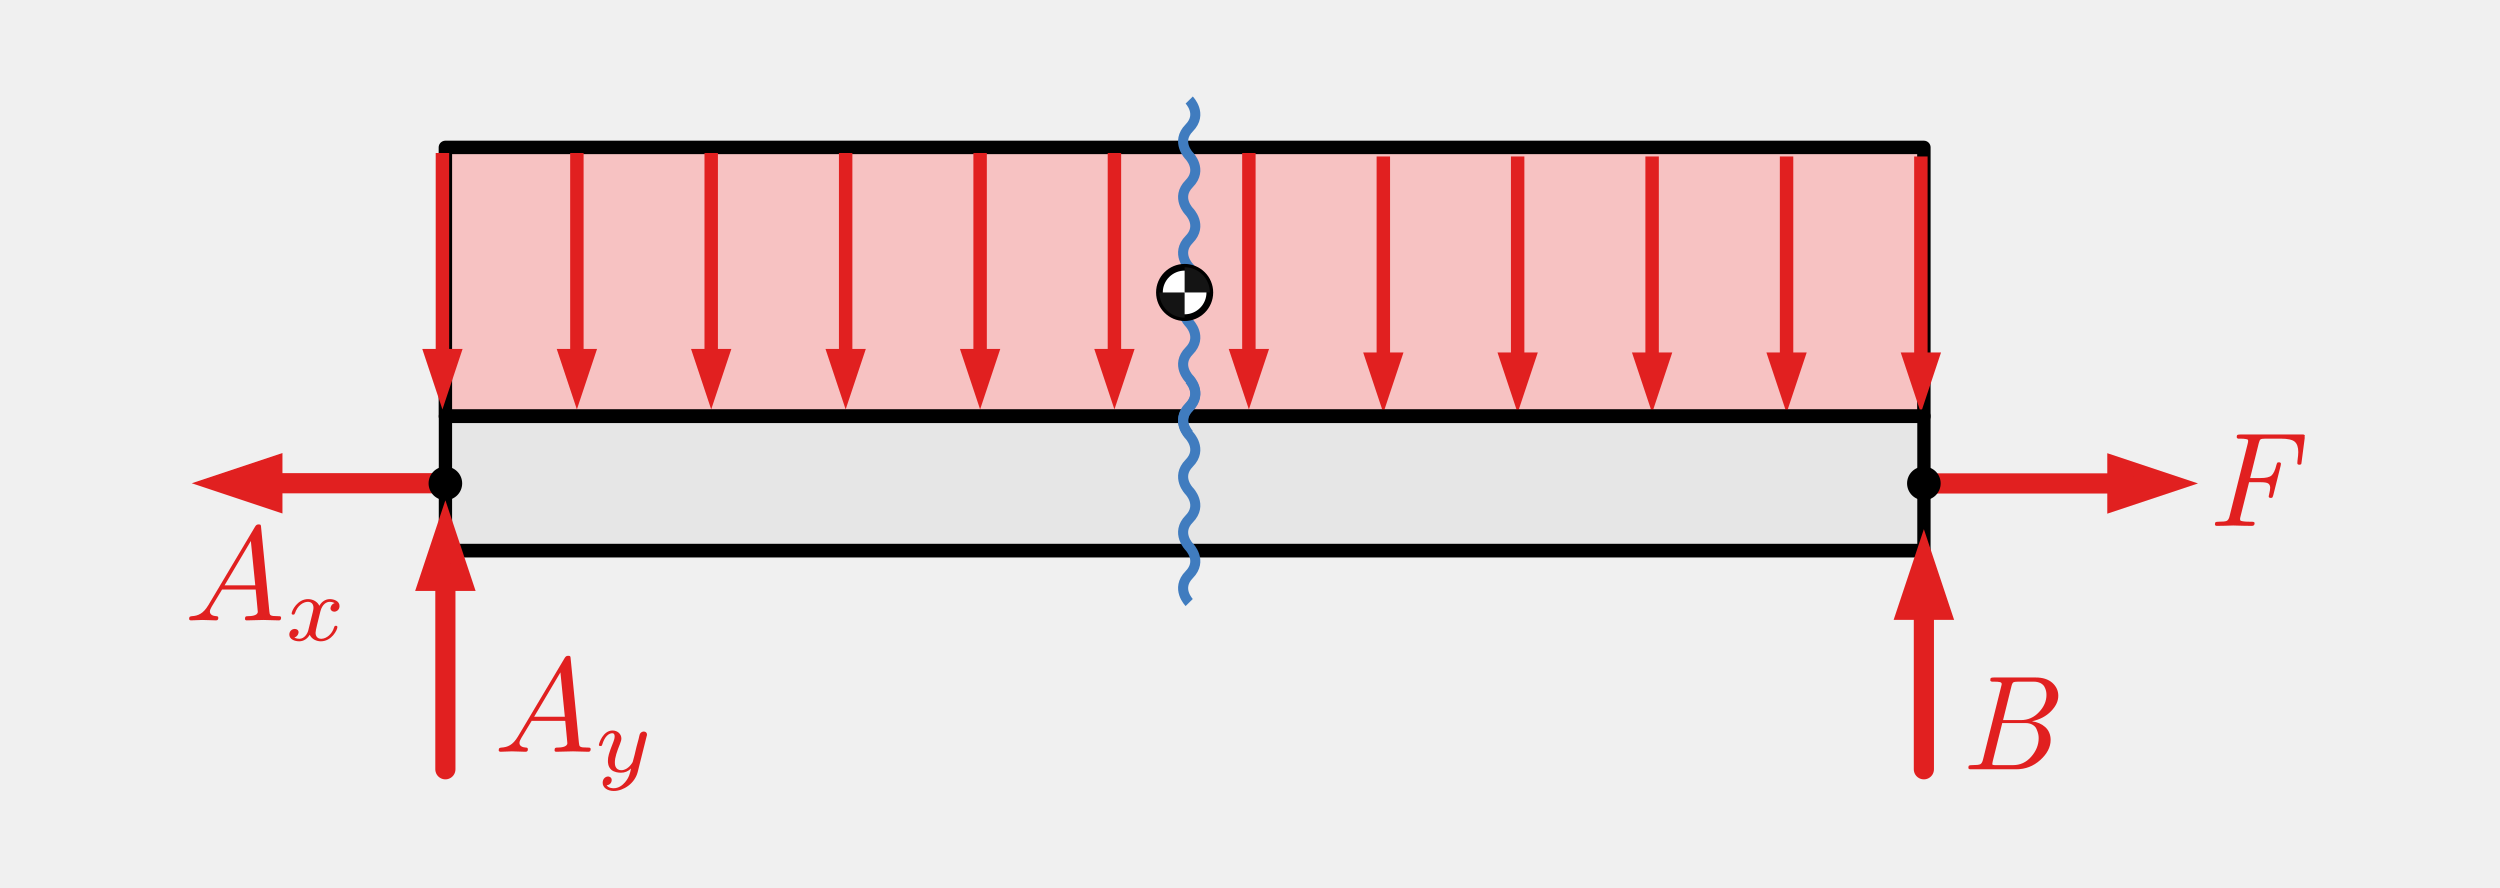
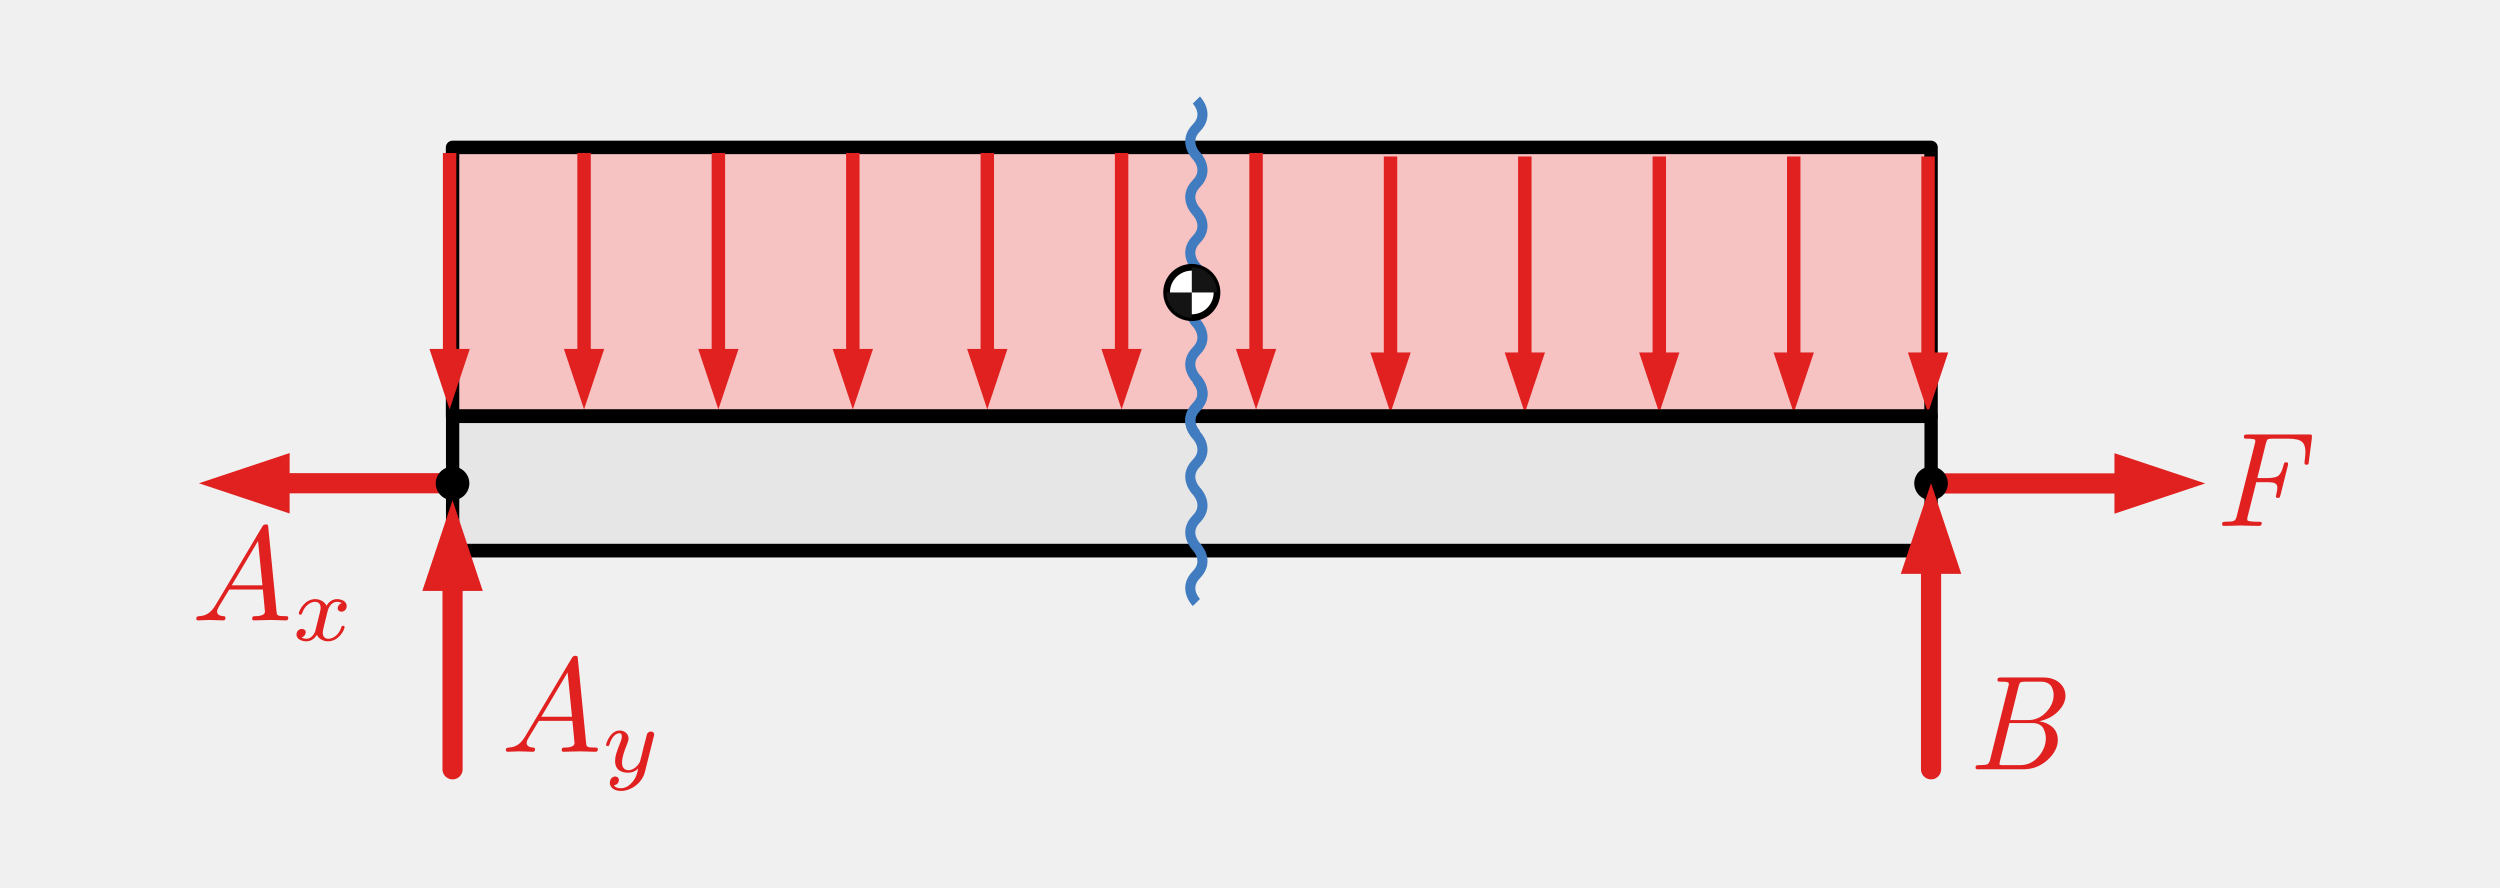
<svg xmlns="http://www.w3.org/2000/svg" width="100%" height="100%" viewBox="0 0 186 66" version="1.1" xml:space="preserve" style="fill-rule:evenodd;clip-rule:evenodd;stroke-linecap:round;stroke-linejoin:round;stroke-miterlimit:1.5;">
-   <g transform="matrix(1,0,0,1,-525,-398)">
-     <g id="uniform_2" transform="matrix(1.06322,0,0,1.35417,-31.8524,73.945)">
-       <rect x="524" y="240" width="174" height="48" style="fill:none;" />
-       <g transform="matrix(0.972973,0,0,1,25.8327,-4.20839)">
-         <g transform="matrix(1,0,0,0.923077,4.83333,22.1538)">
-           <g transform="matrix(0.966667,0,0,0.8,8.98511,45.0404)">
-             <rect x="548.227" y="254.42" width="110" height="20" style="fill:rgb(247,194,194);stroke:black;stroke-width:1px;" />
-           </g>
-           <g transform="matrix(0.966667,0,0,0.8,8.98511,45.0404)">
-             <path d="M548.227,254.42L658.227,254.42" style="fill:none;stroke:black;stroke-width:0.5px;" />
-           </g>
-           <g transform="matrix(1,0,0,1,-0.21238,0.171619)">
-             <g id="path3870" transform="matrix(0.966667,0,0,0.919941,1073.27,-108.571)">
-               <g transform="matrix(1,-0,-0,0.869621,-585.672,378.505)">
-                 <path d="M31.415,25.961L32.915,30.461L34.415,25.961L31.415,25.961Z" style="fill:rgb(225,32,32);fill-rule:nonzero;" />
-                 <path d="M32.915,26.861L32.915,11.381" style="fill:none;fill-rule:nonzero;stroke:rgb(225,32,32);stroke-width:1px;stroke-linecap:butt;" />
+   <g transform="matrix(1,0,0,1,-533,-480)">
+     <g transform="matrix(1.06322,0,0,1.35417,-23.3186,155.945)">
+       <rect id="uniform_2" x="524" y="240" width="174" height="48" style="fill:none;" />
+       <g id="uniform_21">
+         <g transform="matrix(0.972973,0,0,1,25.8327,-4.20839)">
+           <g transform="matrix(1,0,0,0.923077,4.83333,22.1538)">
+             <g transform="matrix(0.966667,0,0,0.8,8.98511,45.0404)">
+               <rect x="548.227" y="254.42" width="110" height="20" style="fill:rgb(247,194,194);stroke:black;stroke-width:1px;" />
+             </g>
+             <g transform="matrix(0.966667,0,0,0.8,8.98511,45.0404)">
+               <path d="M548.227,254.42L658.227,254.42" style="fill:none;stroke:black;stroke-width:0.5px;" />
+             </g>
+             <g transform="matrix(1,0,0,1,-0.21238,0.171619)">
+               <g id="path3870" transform="matrix(0.966667,0,0,0.919941,1073.27,-108.571)">
+                 <g transform="matrix(1,-0,-0,0.869621,-586.206,378.505)">
+                   <path d="M31.949,25.961L33.449,30.461L34.949,25.961L31.949,25.961Z" style="fill:rgb(225,32,32);fill-rule:nonzero;" />
+                   <path d="M33.449,26.861L33.449,11.381" style="fill:none;fill-rule:nonzero;stroke:rgb(225,32,32);stroke-width:1px;stroke-linecap:butt;" />
+                 </g>
              </g>
-             </g>
-             <g id="path38701" transform="matrix(0.966667,0,0,0.919941,1082.94,-108.571)">
-               <g transform="matrix(1,-0,-0,0.869621,-595.672,378.505)">
-                 <path d="M41.415,25.961L42.915,30.461L44.415,25.961L41.415,25.961Z" style="fill:rgb(225,32,32);fill-rule:nonzero;" />
-                 <path d="M42.915,26.861L42.915,11.381" style="fill:none;fill-rule:nonzero;stroke:rgb(225,32,32);stroke-width:1px;stroke-linecap:butt;" />
+               <g id="path38701" transform="matrix(0.966667,0,0,0.919941,1082.94,-108.571)">
+                 <g transform="matrix(1,-0,-0,0.869621,-596.206,378.505)">
+                   <path d="M41.949,25.961L43.449,30.461L44.949,25.961L41.949,25.961Z" style="fill:rgb(225,32,32);fill-rule:nonzero;" />
+                   <path d="M43.449,26.861L43.449,11.381" style="fill:none;fill-rule:nonzero;stroke:rgb(225,32,32);stroke-width:1px;stroke-linecap:butt;" />
+                 </g>
              </g>
-             </g>
-             <g id="path38702" transform="matrix(0.966667,0,0,0.919941,1092.6,-108.571)">
-               <g transform="matrix(1,-0,-0,0.869621,-605.672,378.505)">
-                 <path d="M51.415,25.961L52.915,30.461L54.415,25.961L51.415,25.961Z" style="fill:rgb(225,32,32);fill-rule:nonzero;" />
-                 <path d="M52.915,26.861L52.915,11.381" style="fill:none;fill-rule:nonzero;stroke:rgb(225,32,32);stroke-width:1px;stroke-linecap:butt;" />
+               <g id="path38702" transform="matrix(0.966667,0,0,0.919941,1092.6,-108.571)">
+                 <g transform="matrix(1,-0,-0,0.869621,-606.206,378.505)">
+                   <path d="M51.949,25.961L53.449,30.461L54.949,25.961L51.949,25.961Z" style="fill:rgb(225,32,32);fill-rule:nonzero;" />
+                   <path d="M53.449,26.861L53.449,11.381" style="fill:none;fill-rule:nonzero;stroke:rgb(225,32,32);stroke-width:1px;stroke-linecap:butt;" />
+                 </g>
              </g>
-             </g>
-             <g id="path38703" transform="matrix(0.966667,0,0,0.919941,1102.27,-108.571)">
-               <g transform="matrix(1,-0,-0,0.869621,-615.672,378.505)">
-                 <path d="M61.415,25.961L62.915,30.461L64.415,25.961L61.415,25.961Z" style="fill:rgb(225,32,32);fill-rule:nonzero;" />
-                 <path d="M62.915,26.861L62.915,11.381" style="fill:none;fill-rule:nonzero;stroke:rgb(225,32,32);stroke-width:1px;stroke-linecap:butt;" />
+               <g id="path38703" transform="matrix(0.966667,0,0,0.919941,1102.27,-108.571)">
+                 <g transform="matrix(1,-0,-0,0.869621,-616.206,378.505)">
+                   <path d="M61.949,25.961L63.449,30.461L64.949,25.961L61.949,25.961Z" style="fill:rgb(225,32,32);fill-rule:nonzero;" />
+                   <path d="M63.449,26.861L63.449,11.381" style="fill:none;fill-rule:nonzero;stroke:rgb(225,32,32);stroke-width:1px;stroke-linecap:butt;" />
+                 </g>
              </g>
-             </g>
-             <g id="path38704" transform="matrix(0.966667,0,0,0.919941,1111.94,-108.571)">
-               <g transform="matrix(1,-0,-0,0.869621,-625.672,378.505)">
-                 <path d="M71.415,25.961L72.915,30.461L74.415,25.961L71.415,25.961Z" style="fill:rgb(225,32,32);fill-rule:nonzero;" />
-                 <path d="M72.915,26.861L72.915,11.381" style="fill:none;fill-rule:nonzero;stroke:rgb(225,32,32);stroke-width:1px;stroke-linecap:butt;" />
+               <g id="path38704" transform="matrix(0.966667,0,0,0.919941,1111.94,-108.571)">
+                 <g transform="matrix(1,-0,-0,0.869621,-626.206,378.505)">
+                   <path d="M71.949,25.961L73.449,30.461L74.949,25.961L71.949,25.961Z" style="fill:rgb(225,32,32);fill-rule:nonzero;" />
+                   <path d="M73.449,26.861L73.449,11.381" style="fill:none;fill-rule:nonzero;stroke:rgb(225,32,32);stroke-width:1px;stroke-linecap:butt;" />
+                 </g>
              </g>
-             </g>
-             <g id="path38705" transform="matrix(0.966667,0,0,0.919941,1121.6,-108.571)">
-               <g transform="matrix(1,-0,-0,0.869621,-635.672,378.505)">
-                 <path d="M81.415,25.961L82.915,30.461L84.415,25.961L81.415,25.961Z" style="fill:rgb(225,32,32);fill-rule:nonzero;" />
-                 <path d="M82.915,26.861L82.915,11.381" style="fill:none;fill-rule:nonzero;stroke:rgb(225,32,32);stroke-width:1px;stroke-linecap:butt;" />
+               <g id="path38705" transform="matrix(0.966667,0,0,0.919941,1121.6,-108.571)">
+                 <g transform="matrix(1,-0,-0,0.869621,-636.206,378.505)">
+                   <path d="M81.949,25.961L83.449,30.461L84.949,25.961L81.949,25.961Z" style="fill:rgb(225,32,32);fill-rule:nonzero;" />
+                   <path d="M83.449,26.861L83.449,11.381" style="fill:none;fill-rule:nonzero;stroke:rgb(225,32,32);stroke-width:1px;stroke-linecap:butt;" />
+                 </g>
              </g>
-             </g>
-             <g id="path38706" transform="matrix(0.966667,0,0,0.919941,1131.27,-108.571)">
-               <g transform="matrix(1,-0,-0,0.869621,-645.672,378.505)">
-                 <path d="M91.415,25.961L92.915,30.461L94.415,25.961L91.415,25.961Z" style="fill:rgb(225,32,32);fill-rule:nonzero;" />
-                 <path d="M92.915,26.861L92.915,11.381" style="fill:none;fill-rule:nonzero;stroke:rgb(225,32,32);stroke-width:1px;stroke-linecap:butt;" />
+               <g id="path38706" transform="matrix(0.966667,0,0,0.919941,1131.27,-108.571)">
+                 <g transform="matrix(1,-0,-0,0.869621,-646.206,378.505)">
+                   <path d="M91.949,25.961L93.449,30.461L94.949,25.961L91.949,25.961Z" style="fill:rgb(225,32,32);fill-rule:nonzero;" />
+                   <path d="M93.449,26.861L93.449,11.381" style="fill:none;fill-rule:nonzero;stroke:rgb(225,32,32);stroke-width:1px;stroke-linecap:butt;" />
+                 </g>
              </g>
-             </g>
-             <g id="path38707" transform="matrix(0.966667,0,0,0.919941,1140.94,-108.362)">
-               <g transform="matrix(1,-0,-0,0.869621,-655.672,378.278)">
-                 <path d="M101.415,26.221L102.915,30.721L104.415,26.221L101.415,26.221Z" style="fill:rgb(225,32,32);fill-rule:nonzero;" />
-                 <path d="M102.915,27.121L102.915,11.641" style="fill:none;fill-rule:nonzero;stroke:rgb(225,32,32);stroke-width:1px;stroke-linecap:butt;" />
+               <g id="path38707" transform="matrix(0.966667,0,0,0.919941,1140.94,-108.362)">
+                 <g transform="matrix(1,-0,-0,0.869621,-656.206,378.278)">
+                   <path d="M101.949,26.221L103.449,30.721L104.949,26.221L101.949,26.221Z" style="fill:rgb(225,32,32);fill-rule:nonzero;" />
+                   <path d="M103.449,27.121L103.449,11.641" style="fill:none;fill-rule:nonzero;stroke:rgb(225,32,32);stroke-width:1px;stroke-linecap:butt;" />
+                 </g>
              </g>
-             </g>
-             <g id="path38708" transform="matrix(0.966667,0,0,0.919941,1150.6,-108.362)">
-               <g transform="matrix(1,-0,-0,0.869621,-665.672,378.278)">
-                 <path d="M111.415,26.221L112.915,30.721L114.415,26.221L111.415,26.221Z" style="fill:rgb(225,32,32);fill-rule:nonzero;" />
-                 <path d="M112.915,27.121L112.915,11.641" style="fill:none;fill-rule:nonzero;stroke:rgb(225,32,32);stroke-width:1px;stroke-linecap:butt;" />
+               <g id="path38708" transform="matrix(0.966667,0,0,0.919941,1150.6,-108.362)">
+                 <g transform="matrix(1,-0,-0,0.869621,-666.206,378.278)">
+                   <path d="M111.949,26.221L113.449,30.721L114.949,26.221L111.949,26.221Z" style="fill:rgb(225,32,32);fill-rule:nonzero;" />
+                   <path d="M113.449,27.121L113.449,11.641" style="fill:none;fill-rule:nonzero;stroke:rgb(225,32,32);stroke-width:1px;stroke-linecap:butt;" />
+                 </g>
              </g>
-             </g>
-             <g id="path38709" transform="matrix(0.966667,0,0,0.919941,1160.27,-108.362)">
-               <g transform="matrix(1,-0,-0,0.869621,-675.672,378.278)">
-                 <path d="M121.415,26.221L122.915,30.721L124.415,26.221L121.415,26.221Z" style="fill:rgb(225,32,32);fill-rule:nonzero;" />
-                 <path d="M122.915,27.121L122.915,11.641" style="fill:none;fill-rule:nonzero;stroke:rgb(225,32,32);stroke-width:1px;stroke-linecap:butt;" />
+               <g id="path38709" transform="matrix(0.966667,0,0,0.919941,1160.27,-108.362)">
+                 <g transform="matrix(1,-0,-0,0.869621,-676.206,378.278)">
+                   <path d="M121.949,26.221L123.449,30.721L124.949,26.221L121.949,26.221Z" style="fill:rgb(225,32,32);fill-rule:nonzero;" />
+                   <path d="M123.449,27.121L123.449,11.641" style="fill:none;fill-rule:nonzero;stroke:rgb(225,32,32);stroke-width:1px;stroke-linecap:butt;" />
+                 </g>
              </g>
-             </g>
-             <g id="path387010" transform="matrix(0.966667,0,0,0.919941,1169.94,-108.362)">
-               <g transform="matrix(1,-0,-0,0.869621,-685.672,378.278)">
-                 <path d="M131.415,26.221L132.915,30.721L134.415,26.221L131.415,26.221Z" style="fill:rgb(225,32,32);fill-rule:nonzero;" />
-                 <path d="M132.915,27.121L132.915,11.641" style="fill:none;fill-rule:nonzero;stroke:rgb(225,32,32);stroke-width:1px;stroke-linecap:butt;" />
+               <g id="path387010" transform="matrix(0.966667,0,0,0.919941,1169.94,-108.362)">
+                 <g transform="matrix(1,-0,-0,0.869621,-686.206,378.278)">
+                   <path d="M131.949,26.221L133.449,30.721L134.949,26.221L131.949,26.221Z" style="fill:rgb(225,32,32);fill-rule:nonzero;" />
+                   <path d="M133.449,27.121L133.449,11.641" style="fill:none;fill-rule:nonzero;stroke:rgb(225,32,32);stroke-width:1px;stroke-linecap:butt;" />
+                 </g>
              </g>
-             </g>
-             <g id="path387011" transform="matrix(0.966667,0,0,0.919941,1179.6,-108.362)">
-               <g transform="matrix(1,-0,-0,0.869621,-695.672,378.278)">
-                 <path d="M141.415,26.221L142.915,30.721L144.415,26.221L141.415,26.221Z" style="fill:rgb(225,32,32);fill-rule:nonzero;" />
-                 <path d="M142.915,27.121L142.915,11.641" style="fill:none;fill-rule:nonzero;stroke:rgb(225,32,32);stroke-width:1px;stroke-linecap:butt;" />
+               <g id="path387011" transform="matrix(0.966667,0,0,0.919941,1179.6,-108.362)">
+                 <g transform="matrix(1,-0,-0,0.869621,-696.206,378.278)">
+                   <path d="M141.949,26.221L143.449,30.721L144.949,26.221L141.949,26.221Z" style="fill:rgb(225,32,32);fill-rule:nonzero;" />
+                   <path d="M143.449,27.121L143.449,11.641" style="fill:none;fill-rule:nonzero;stroke:rgb(225,32,32);stroke-width:1px;stroke-linecap:butt;" />
+                 </g>
              </g>
            </g>
          </g>
-         </g>
-         <g id="path2665" transform="matrix(0.986827,0,0,0.776352,1089.25,-49.8576)">
-           <rect x="-552.756" y="407.336" width="107.753" height="9.512" style="fill:rgb(230,230,230);fill-rule:nonzero;stroke:black;stroke-width:0.97px;" />
-         </g>
-         <g transform="matrix(0.966667,0,0,0.738462,522.76,270.446)">
-           <g id="surface1">
-             <g transform="matrix(1,0,0,1,2.325,9.68)">
-               <g id="glyph0-1">
-                 <path d="M1.781,-1.141C1.391,-0.484 1,-0.344 0.563,-0.313C0.438,-0.297 0.344,-0.297 0.344,-0.109C0.344,-0.047 0.406,0 0.484,0C0.75,0 1.063,-0.031 1.328,-0.031C1.672,-0.031 2.016,0 2.328,0C2.391,0 2.516,0 2.516,-0.188C2.516,-0.297 2.438,-0.313 2.359,-0.313C2.141,-0.328 1.891,-0.406 1.891,-0.656C1.891,-0.781 1.953,-0.891 2.031,-1.031L2.797,-2.297L5.297,-2.297C5.313,-2.094 5.453,-0.734 5.453,-0.641C5.453,-0.344 4.938,-0.313 4.734,-0.313C4.594,-0.313 4.5,-0.313 4.5,-0.109C4.5,0 4.609,0 4.641,0C5.047,0 5.469,-0.031 5.875,-0.031C6.125,-0.031 6.766,0 7.016,0C7.063,0 7.188,0 7.188,-0.203C7.188,-0.313 7.094,-0.313 6.953,-0.313C6.344,-0.313 6.344,-0.375 6.313,-0.672L5.703,-6.891C5.688,-7.094 5.688,-7.141 5.516,-7.141C5.359,-7.141 5.313,-7.063 5.25,-6.969L1.781,-1.141ZM2.984,-2.609L4.938,-5.906L5.266,-2.609L2.984,-2.609Z" style="fill:rgb(225,32,32);fill-rule:nonzero;" />
+           <g id="path2665" transform="matrix(0.986827,0,0,0.776352,1089.25,-49.8576)">
+             <rect x="-552.756" y="407.336" width="107.753" height="9.512" style="fill:rgb(230,230,230);fill-rule:nonzero;stroke:black;stroke-width:0.97px;" />
+           </g>
+           <g transform="matrix(0.966667,0,0,0.738462,522.76,270.446)">
+             <g id="surface1">
+               <g transform="matrix(1,0,0,1,2.325,9.68)">
+                 <g id="glyph0-1">
+                   <path d="M1.781,-1.141C1.391,-0.484 1,-0.344 0.563,-0.313C0.438,-0.297 0.344,-0.297 0.344,-0.109C0.344,-0.047 0.406,0 0.484,0C0.75,0 1.063,-0.031 1.328,-0.031C1.672,-0.031 2.016,0 2.328,0C2.391,0 2.516,0 2.516,-0.188C2.516,-0.297 2.438,-0.313 2.359,-0.313C2.141,-0.328 1.891,-0.406 1.891,-0.656C1.891,-0.781 1.953,-0.891 2.031,-1.031L2.797,-2.297L5.297,-2.297C5.313,-2.094 5.453,-0.734 5.453,-0.641C5.453,-0.344 4.938,-0.313 4.734,-0.313C4.594,-0.313 4.5,-0.313 4.5,-0.109C4.5,0 4.609,0 4.641,0C5.047,0 5.469,-0.031 5.875,-0.031C6.125,-0.031 6.766,0 7.016,0C7.063,0 7.188,0 7.188,-0.203C7.188,-0.313 7.094,-0.313 6.953,-0.313C6.344,-0.313 6.344,-0.375 6.313,-0.672L5.703,-6.891C5.688,-7.094 5.688,-7.141 5.516,-7.141C5.359,-7.141 5.313,-7.063 5.25,-6.969L1.781,-1.141ZM2.984,-2.609L4.938,-5.906L5.266,-2.609L2.984,-2.609Z" style="fill:rgb(225,32,32);fill-rule:nonzero;" />
+                 </g>
              </g>
-             </g>
-             <g transform="matrix(1,0,0,1,9.797,11.175)">
-               <g id="glyph1-1">
-                 <path d="M1.734,-0.734C1.672,-0.5 1.438,-0.125 1.078,-0.125C1.063,-0.125 0.844,-0.125 0.703,-0.219C0.984,-0.313 1.016,-0.563 1.016,-0.609C1.016,-0.766 0.891,-0.859 0.734,-0.859C0.531,-0.859 0.328,-0.703 0.328,-0.438C0.328,-0.094 0.719,0.063 1.063,0.063C1.391,0.063 1.672,-0.125 1.844,-0.422C2.016,-0.063 2.391,0.063 2.672,0.063C3.484,0.063 3.906,-0.797 3.906,-1C3.906,-1.094 3.813,-1.094 3.797,-1.094C3.688,-1.094 3.688,-1.047 3.656,-0.969C3.516,-0.484 3.094,-0.125 2.703,-0.125C2.422,-0.125 2.281,-0.313 2.281,-0.578C2.281,-0.766 2.453,-1.391 2.641,-2.172C2.781,-2.703 3.094,-2.875 3.328,-2.875C3.344,-2.875 3.547,-2.875 3.703,-2.781C3.484,-2.719 3.391,-2.516 3.391,-2.391C3.391,-2.25 3.516,-2.141 3.672,-2.141C3.828,-2.141 4.063,-2.266 4.063,-2.563C4.063,-2.953 3.609,-3.078 3.344,-3.078C2.984,-3.078 2.703,-2.844 2.563,-2.578C2.438,-2.859 2.109,-3.078 1.719,-3.078C0.938,-3.078 0.5,-2.219 0.5,-2C0.5,-1.922 0.594,-1.922 0.609,-1.922C0.703,-1.922 0.703,-1.938 0.75,-2.031C0.922,-2.578 1.359,-2.875 1.703,-2.875C1.938,-2.875 2.125,-2.75 2.125,-2.422C2.125,-2.281 2.031,-1.938 1.969,-1.688L1.734,-0.734Z" style="fill:rgb(225,32,32);fill-rule:nonzero;" />
+               <g transform="matrix(1,0,0,1,9.797,11.175)">
+                 <g id="glyph1-1">
+                   <path d="M1.734,-0.734C1.672,-0.5 1.438,-0.125 1.078,-0.125C1.063,-0.125 0.844,-0.125 0.703,-0.219C0.984,-0.313 1.016,-0.563 1.016,-0.609C1.016,-0.766 0.891,-0.859 0.734,-0.859C0.531,-0.859 0.328,-0.703 0.328,-0.438C0.328,-0.094 0.719,0.063 1.063,0.063C1.391,0.063 1.672,-0.125 1.844,-0.422C2.016,-0.063 2.391,0.063 2.672,0.063C3.484,0.063 3.906,-0.797 3.906,-1C3.906,-1.094 3.813,-1.094 3.797,-1.094C3.688,-1.094 3.688,-1.047 3.656,-0.969C3.516,-0.484 3.094,-0.125 2.703,-0.125C2.422,-0.125 2.281,-0.313 2.281,-0.578C2.281,-0.766 2.453,-1.391 2.641,-2.172C2.781,-2.703 3.094,-2.875 3.328,-2.875C3.344,-2.875 3.547,-2.875 3.703,-2.781C3.484,-2.719 3.391,-2.516 3.391,-2.391C3.391,-2.25 3.516,-2.141 3.672,-2.141C3.828,-2.141 4.063,-2.266 4.063,-2.563C4.063,-2.953 3.609,-3.078 3.344,-3.078C2.984,-3.078 2.703,-2.844 2.563,-2.578C2.438,-2.859 2.109,-3.078 1.719,-3.078C0.938,-3.078 0.5,-2.219 0.5,-2C0.5,-1.922 0.594,-1.922 0.609,-1.922C0.703,-1.922 0.703,-1.938 0.75,-2.031C0.922,-2.578 1.359,-2.875 1.703,-2.875C1.938,-2.875 2.125,-2.75 2.125,-2.422C2.125,-2.281 2.031,-1.938 1.969,-1.688L1.734,-0.734Z" style="fill:rgb(225,32,32);fill-rule:nonzero;" />
+                 </g>
              </g>
            </g>
          </g>
-         </g>
-         <g transform="matrix(0.966667,0,0,0.738462,544.914,277.665)">
-           <g id="surface11">
-             <g transform="matrix(1,0,0,1,2.439,9.68)">
-               <g id="glyph0-11">
-                 <path d="M1.781,-1.141C1.391,-0.484 1,-0.344 0.563,-0.313C0.438,-0.297 0.344,-0.297 0.344,-0.109C0.344,-0.047 0.406,0 0.484,0C0.75,0 1.063,-0.031 1.328,-0.031C1.672,-0.031 2.016,0 2.328,0C2.391,0 2.516,0 2.516,-0.188C2.516,-0.297 2.438,-0.313 2.359,-0.313C2.141,-0.328 1.891,-0.406 1.891,-0.656C1.891,-0.781 1.953,-0.891 2.031,-1.031L2.797,-2.297L5.297,-2.297C5.313,-2.094 5.453,-0.734 5.453,-0.641C5.453,-0.344 4.938,-0.313 4.734,-0.313C4.594,-0.313 4.5,-0.313 4.5,-0.109C4.5,0 4.609,0 4.641,0C5.047,0 5.469,-0.031 5.875,-0.031C6.125,-0.031 6.766,0 7.016,0C7.063,0 7.188,0 7.188,-0.203C7.188,-0.313 7.094,-0.313 6.953,-0.313C6.344,-0.313 6.344,-0.375 6.313,-0.672L5.703,-6.891C5.688,-7.094 5.688,-7.141 5.516,-7.141C5.359,-7.141 5.313,-7.063 5.25,-6.969L1.781,-1.141ZM2.984,-2.609L4.938,-5.906L5.266,-2.609L2.984,-2.609Z" style="fill:rgb(225,32,32);fill-rule:nonzero;" />
+           <g transform="matrix(0.966667,0,0,0.738462,544.914,277.665)">
+             <g id="surface11">
+               <g transform="matrix(1,0,0,1,2.439,9.68)">
+                 <g id="glyph0-11">
+                   <path d="M1.781,-1.141C1.391,-0.484 1,-0.344 0.563,-0.313C0.438,-0.297 0.344,-0.297 0.344,-0.109C0.344,-0.047 0.406,0 0.484,0C0.75,0 1.063,-0.031 1.328,-0.031C1.672,-0.031 2.016,0 2.328,0C2.391,0 2.516,0 2.516,-0.188C2.516,-0.297 2.438,-0.313 2.359,-0.313C2.141,-0.328 1.891,-0.406 1.891,-0.656C1.891,-0.781 1.953,-0.891 2.031,-1.031L2.797,-2.297L5.297,-2.297C5.313,-2.094 5.453,-0.734 5.453,-0.641C5.453,-0.344 4.938,-0.313 4.734,-0.313C4.594,-0.313 4.5,-0.313 4.5,-0.109C4.5,0 4.609,0 4.641,0C5.047,0 5.469,-0.031 5.875,-0.031C6.125,-0.031 6.766,0 7.016,0C7.063,0 7.188,0 7.188,-0.203C7.188,-0.313 7.094,-0.313 6.953,-0.313C6.344,-0.313 6.344,-0.375 6.313,-0.672L5.703,-6.891C5.688,-7.094 5.688,-7.141 5.516,-7.141C5.359,-7.141 5.313,-7.063 5.25,-6.969L1.781,-1.141ZM2.984,-2.609L4.938,-5.906L5.266,-2.609L2.984,-2.609Z" style="fill:rgb(225,32,32);fill-rule:nonzero;" />
+                 </g>
              </g>
-             </g>
-             <g transform="matrix(1,0,0,1,9.911,11.175)">
-               <g id="glyph1-11">
-                 <path d="M3.875,-2.625C3.906,-2.719 3.906,-2.734 3.906,-2.781C3.906,-2.922 3.797,-3 3.672,-3C3.594,-3 3.469,-2.969 3.391,-2.844C3.359,-2.797 3.313,-2.578 3.281,-2.438L3.125,-1.859C3.094,-1.688 2.875,-0.813 2.844,-0.734C2.844,-0.734 2.531,-0.125 2,-0.125C1.516,-0.125 1.516,-0.578 1.516,-0.703C1.516,-1.078 1.672,-1.516 1.891,-2.063C1.969,-2.281 2,-2.359 2,-2.484C2,-2.813 1.719,-3.078 1.344,-3.078C0.641,-3.078 0.328,-2.125 0.328,-2C0.328,-1.922 0.422,-1.922 0.453,-1.922C0.547,-1.922 0.547,-1.953 0.578,-2.031C0.75,-2.609 1.047,-2.875 1.328,-2.875C1.438,-2.875 1.5,-2.797 1.5,-2.641C1.5,-2.469 1.438,-2.328 1.406,-2.234C1.063,-1.375 1,-1.125 1,-0.813C1,-0.703 1,-0.375 1.266,-0.141C1.484,0.031 1.781,0.063 1.969,0.063C2.25,0.063 2.5,-0.031 2.719,-0.25C2.641,0.141 2.563,0.438 2.266,0.781C2.078,1 1.797,1.219 1.422,1.219C1.375,1.219 1.047,1.219 0.906,1C1.281,0.953 1.281,0.625 1.281,0.609C1.281,0.391 1.078,0.344 1.016,0.344C0.844,0.344 0.609,0.484 0.609,0.813C0.609,1.156 0.938,1.422 1.438,1.422C2.141,1.422 3,0.875 3.219,0L3.875,-2.625Z" style="fill:rgb(225,32,32);fill-rule:nonzero;" />
+               <g transform="matrix(1,0,0,1,9.911,11.175)">
+                 <g id="glyph1-11">
+                   <path d="M3.875,-2.625C3.906,-2.719 3.906,-2.734 3.906,-2.781C3.906,-2.922 3.797,-3 3.672,-3C3.594,-3 3.469,-2.969 3.391,-2.844C3.359,-2.797 3.313,-2.578 3.281,-2.438L3.125,-1.859C3.094,-1.688 2.875,-0.813 2.844,-0.734C2.844,-0.734 2.531,-0.125 2,-0.125C1.516,-0.125 1.516,-0.578 1.516,-0.703C1.516,-1.078 1.672,-1.516 1.891,-2.063C1.969,-2.281 2,-2.359 2,-2.484C2,-2.813 1.719,-3.078 1.344,-3.078C0.641,-3.078 0.328,-2.125 0.328,-2C0.328,-1.922 0.422,-1.922 0.453,-1.922C0.547,-1.922 0.547,-1.953 0.578,-2.031C0.75,-2.609 1.047,-2.875 1.328,-2.875C1.438,-2.875 1.5,-2.797 1.5,-2.641C1.5,-2.469 1.438,-2.328 1.406,-2.234C1.063,-1.375 1,-1.125 1,-0.813C1,-0.703 1,-0.375 1.266,-0.141C1.484,0.031 1.781,0.063 1.969,0.063C2.25,0.063 2.5,-0.031 2.719,-0.25C2.641,0.141 2.563,0.438 2.266,0.781C2.078,1 1.797,1.219 1.422,1.219C1.375,1.219 1.047,1.219 0.906,1C1.281,0.953 1.281,0.625 1.281,0.609C1.281,0.391 1.078,0.344 1.016,0.344C0.844,0.344 0.609,0.484 0.609,0.813C0.609,1.156 0.938,1.422 1.438,1.422C2.141,1.422 3,0.875 3.219,0L3.875,-2.625Z" style="fill:rgb(225,32,32);fill-rule:nonzero;" />
+                 </g>
              </g>
            </g>
          </g>
-         </g>
-         <g id="path3385" transform="matrix(5.91913e-17,0.738462,-0.966667,4.52177e-17,1266.27,-74.1023)">
-           <path d="M462.424,692.072C462.424,692.072 461.387,693.093 460.35,692.072C459.314,691.05 458.277,692.072 458.277,692.072M458.277,692.072C458.277,692.072 457.24,693.093 456.204,692.072C455.167,691.05 454.13,692.072 454.13,692.072M454.13,692.072C454.13,692.072 453.093,693.093 452.057,692.072C451.02,691.05 449.983,692.072 449.983,692.072M449.983,692.072C449.983,692.072 448.947,693.093 447.91,692.072C446.873,691.05 445.837,692.072 445.837,692.072M445.837,692.072C445.837,692.072 444.8,693.093 443.763,692.072C442.727,691.05 441.69,692.072 441.69,692.072M441.69,692.072C441.69,692.072 440.653,693.093 439.616,692.072C438.58,691.05 437.543,692.072 437.543,692.072" style="fill:none;fill-rule:nonzero;stroke:rgb(64,124,191);stroke-width:0.75px;stroke-linecap:butt;stroke-linejoin:miter;stroke-miterlimit:4;" />
-         </g>
-         <g id="path33851" transform="matrix(5.91913e-17,0.738462,-0.966667,4.52177e-17,1266.27,-58.7448)">
-           <path d="M454.13,692.072C454.13,692.072 453.093,693.093 452.057,692.072C451.02,691.05 449.983,692.072 449.983,692.072M449.983,692.072C449.983,692.072 448.947,693.093 447.91,692.072C446.873,691.05 445.837,692.072 445.837,692.072M445.837,692.072C445.837,692.072 444.8,693.093 443.763,692.072C442.727,691.05 441.69,692.072 441.69,692.072M441.69,692.072C441.69,692.072 440.653,693.093 439.616,692.072C438.58,691.05 437.543,692.072 437.543,692.072" style="fill:none;fill-rule:nonzero;stroke:rgb(64,124,191);stroke-width:0.75px;stroke-linecap:butt;stroke-linejoin:miter;stroke-miterlimit:4;" />
-         </g>
-         <g id="path9723" transform="matrix(0.966667,0,0,0.470738,1080.34,77.7958)">
-           <path d="M-445.076,428.854L-445.076,435.362" style="fill:none;fill-rule:nonzero;stroke:black;stroke-width:0.6px;" />
-         </g>
-         <g id="path9709" transform="matrix(0.966667,0,0,0.738462,1078.1,-37.9474)">
-           <path d="M-552.756,428.854L-552.756,435.362" style="fill:none;fill-rule:nonzero;stroke:black;stroke-width:0.5px;" />
-         </g>
-         <g id="path90" transform="matrix(1.12494,0,0,0.738462,1150.04,-34.4126)">
-           <g transform="matrix(0.859307,-0,-0,1,-567.412,376.354)">
-             <path d="M156.785,33.717L163.535,35.967L156.785,38.217L156.785,33.717Z" style="fill:rgb(225,32,32);fill-rule:nonzero;" />
-             <path d="M142.713,35.967L158.135,35.967" style="fill:none;fill-rule:nonzero;stroke:rgb(225,32,32);stroke-width:1.5px;" />
+           <g id="path3385" transform="matrix(5.91913e-17,0.738462,-0.966667,4.52177e-17,1266.27,-74.1023)">
+             <path d="M462.424,692.072C462.424,692.072 461.387,693.093 460.35,692.072C459.314,691.05 458.277,692.072 458.277,692.072M458.277,692.072C458.277,692.072 457.24,693.093 456.204,692.072C455.167,691.05 454.13,692.072 454.13,692.072M454.13,692.072C454.13,692.072 453.093,693.093 452.057,692.072C451.02,691.05 449.983,692.072 449.983,692.072M449.983,692.072C449.983,692.072 448.947,693.093 447.91,692.072C446.873,691.05 445.837,692.072 445.837,692.072M445.837,692.072C445.837,692.072 444.8,693.093 443.763,692.072C442.727,691.05 441.69,692.072 441.69,692.072M441.69,692.072C441.69,692.072 440.653,693.093 439.616,692.072C438.58,691.05 437.543,692.072 437.543,692.072" style="fill:none;fill-rule:nonzero;stroke:rgb(64,124,191);stroke-width:0.75px;stroke-linecap:butt;stroke-linejoin:miter;stroke-miterlimit:4;" />
          </g>
-         </g>
-         <g transform="matrix(7.03892e-17,-0.878166,1.14954,5.37721e-17,602.743,1235.48)">
-           <circle cx="1099.35" cy="41.2" r="1.051" />
-         </g>
-         <g transform="matrix(0.752173,0,0,0.574604,604.277,57.0031)">
-           <g transform="matrix(1.25687,0,0,1.25687,-82.9119,18.5702)">
-             <circle cx="58.204" cy="265.722" r="1.917" style="fill:white;stroke:black;stroke-width:0.51px;" />
+           <g id="path33851" transform="matrix(5.91913e-17,0.738462,-0.966667,4.52177e-17,1266.27,-58.7448)">
+             <path d="M454.13,692.072C454.13,692.072 453.093,693.093 452.057,692.072C451.02,691.05 449.983,692.072 449.983,692.072M449.983,692.072C449.983,692.072 448.947,693.093 447.91,692.072C446.873,691.05 445.837,692.072 445.837,692.072M445.837,692.072C445.837,692.072 444.8,693.093 443.763,692.072C442.727,691.05 441.69,692.072 441.69,692.072M441.69,692.072C441.69,692.072 440.653,693.093 439.616,692.072C438.58,691.05 437.543,692.072 437.543,692.072" style="fill:none;fill-rule:nonzero;stroke:rgb(64,124,191);stroke-width:0.75px;stroke-linecap:butt;stroke-linejoin:miter;stroke-miterlimit:4;" />
          </g>
-           <g transform="matrix(1,0,0,1,-60,92.3133)">
-             <path d="M47.833,260.233C47.833,261.564 48.912,262.643 50.243,262.643L50.243,260.233L47.833,260.233Z" style="fill:rgb(20,20,20);" />
+           <g id="path9723" transform="matrix(0.966667,0,0,0.470738,1080.34,77.7958)">
+             <path d="M-445.076,428.854L-445.076,435.362" style="fill:none;fill-rule:nonzero;stroke:black;stroke-width:0.6px;" />
          </g>
-           <g transform="matrix(-1,-1.22465e-16,1.22465e-16,-1,40.4857,612.78)">
-             <path d="M47.833,260.233C47.833,261.564 48.912,262.643 50.243,262.643L50.243,260.233L47.833,260.233Z" style="fill:rgb(20,20,20);" />
+           <g id="path9709" transform="matrix(0.966667,0,0,0.738462,1078.1,-37.9474)">
+             <path d="M-552.756,428.854L-552.756,435.362" style="fill:none;fill-rule:nonzero;stroke:black;stroke-width:0.5px;" />
          </g>
-         </g>
-         <g transform="matrix(0.966667,0,0,0.738462,673.223,272.403)">
-           <g transform="matrix(10,0,0,10,-2.88098,0)">
-             <path d="M0.062,-0.012C0.062,-0.021 0.064,-0.026 0.068,-0.028C0.072,-0.03 0.079,-0.031 0.089,-0.031C0.121,-0.031 0.142,-0.033 0.151,-0.038C0.16,-0.043 0.167,-0.055 0.171,-0.073L0.305,-0.609C0.308,-0.619 0.309,-0.627 0.309,-0.632C0.309,-0.636 0.308,-0.639 0.307,-0.641C0.306,-0.643 0.301,-0.645 0.292,-0.646C0.282,-0.648 0.269,-0.649 0.251,-0.649C0.243,-0.649 0.237,-0.649 0.234,-0.649C0.231,-0.65 0.229,-0.651 0.227,-0.653C0.225,-0.655 0.224,-0.658 0.224,-0.662C0.224,-0.67 0.226,-0.675 0.23,-0.677C0.234,-0.679 0.241,-0.68 0.251,-0.68L0.706,-0.68C0.713,-0.68 0.717,-0.68 0.719,-0.68C0.721,-0.68 0.724,-0.679 0.727,-0.677C0.73,-0.675 0.731,-0.674 0.731,-0.671C0.731,-0.67 0.731,-0.67 0.73,-0.669C0.729,-0.666 0.729,-0.661 0.73,-0.654L0.707,-0.477C0.706,-0.471 0.706,-0.466 0.705,-0.463C0.704,-0.46 0.703,-0.458 0.7,-0.457C0.698,-0.456 0.694,-0.455 0.69,-0.455C0.68,-0.455 0.675,-0.459 0.675,-0.467L0.676,-0.483C0.68,-0.514 0.682,-0.535 0.682,-0.549C0.682,-0.586 0.673,-0.611 0.656,-0.626C0.639,-0.641 0.604,-0.649 0.553,-0.649L0.436,-0.649C0.419,-0.649 0.407,-0.647 0.402,-0.644C0.397,-0.641 0.392,-0.631 0.388,-0.615L0.324,-0.356L0.402,-0.356C0.441,-0.356 0.468,-0.362 0.483,-0.375C0.498,-0.389 0.51,-0.414 0.519,-0.452C0.522,-0.462 0.524,-0.467 0.526,-0.47C0.528,-0.472 0.532,-0.473 0.538,-0.473C0.548,-0.473 0.553,-0.469 0.553,-0.462C0.553,-0.458 0.552,-0.453 0.551,-0.448L0.496,-0.228C0.493,-0.219 0.491,-0.213 0.489,-0.211C0.487,-0.209 0.483,-0.208 0.477,-0.208C0.467,-0.208 0.462,-0.212 0.462,-0.22C0.462,-0.223 0.463,-0.227 0.465,-0.234C0.47,-0.255 0.473,-0.272 0.473,-0.283C0.473,-0.298 0.468,-0.309 0.459,-0.315C0.45,-0.322 0.43,-0.325 0.399,-0.325L0.316,-0.325L0.253,-0.073C0.25,-0.063 0.249,-0.056 0.249,-0.052C0.249,-0.047 0.25,-0.043 0.251,-0.041C0.253,-0.038 0.259,-0.036 0.271,-0.034C0.282,-0.032 0.299,-0.031 0.322,-0.031L0.332,-0.031C0.339,-0.031 0.343,-0.031 0.346,-0.03C0.349,-0.03 0.351,-0.029 0.354,-0.027C0.356,-0.026 0.357,-0.023 0.357,-0.019C0.357,-0.006 0.35,-0 0.336,-0C0.321,-0 0.299,-0 0.268,-0.001C0.237,-0.002 0.214,-0.003 0.198,-0.003C0.185,-0.003 0.165,-0.002 0.137,-0.001C0.11,-0 0.09,-0 0.076,-0C0.067,-0 0.062,-0.004 0.062,-0.012Z" style="fill:rgb(225,32,32);fill-rule:nonzero;" />
+           <g id="path90" transform="matrix(1.12494,0,0,0.738462,1150.04,-34.4126)">
+             <g transform="matrix(0.859307,-0,-0,1,-567.871,376.354)">
+               <path d="M157.319,33.717L164.069,35.967L157.319,38.217L157.319,33.717Z" style="fill:rgb(225,32,32);fill-rule:nonzero;" />
+               <path d="M143.247,35.967L158.669,35.967" style="fill:none;fill-rule:nonzero;stroke:rgb(225,32,32);stroke-width:1.5px;" />
+             </g>
          </g>
-         </g>
-         <g transform="matrix(0.966667,0,0,0.738462,656.039,285.776)">
-           <g transform="matrix(10,0,0,10,-3.47859,0)">
-             <path d="M0.065,-0.012C0.065,-0.021 0.067,-0.026 0.071,-0.028C0.075,-0.03 0.082,-0.031 0.092,-0.031C0.124,-0.031 0.145,-0.033 0.154,-0.038C0.163,-0.043 0.17,-0.055 0.174,-0.073L0.309,-0.616C0.312,-0.626 0.313,-0.632 0.313,-0.635C0.313,-0.642 0.308,-0.647 0.299,-0.649C0.29,-0.651 0.275,-0.652 0.255,-0.652C0.247,-0.652 0.242,-0.652 0.239,-0.652C0.236,-0.653 0.234,-0.654 0.231,-0.656C0.229,-0.657 0.228,-0.66 0.228,-0.664C0.228,-0.673 0.23,-0.678 0.234,-0.68C0.238,-0.682 0.245,-0.683 0.255,-0.683L0.566,-0.683C0.618,-0.683 0.659,-0.67 0.689,-0.644C0.719,-0.617 0.734,-0.585 0.734,-0.547C0.734,-0.507 0.716,-0.469 0.68,-0.432C0.644,-0.395 0.597,-0.37 0.538,-0.357C0.577,-0.352 0.61,-0.338 0.637,-0.314C0.663,-0.29 0.677,-0.258 0.677,-0.219C0.677,-0.165 0.651,-0.115 0.6,-0.069C0.549,-0.023 0.489,-0 0.42,-0L0.09,-0C0.083,-0 0.079,-0 0.076,-0C0.073,-0.001 0.071,-0.002 0.068,-0.004C0.066,-0.005 0.065,-0.008 0.065,-0.012ZM0.245,-0.053C0.244,-0.048 0.243,-0.044 0.243,-0.041C0.243,-0.038 0.243,-0.036 0.244,-0.035C0.245,-0.034 0.247,-0.033 0.252,-0.032C0.257,-0.031 0.264,-0.031 0.274,-0.031L0.398,-0.031C0.451,-0.031 0.496,-0.052 0.532,-0.093C0.569,-0.135 0.588,-0.181 0.588,-0.232C0.588,-0.242 0.587,-0.252 0.585,-0.261C0.583,-0.271 0.579,-0.283 0.573,-0.297C0.568,-0.311 0.558,-0.322 0.543,-0.331C0.528,-0.34 0.51,-0.344 0.489,-0.344L0.317,-0.344L0.247,-0.063C0.247,-0.062 0.246,-0.059 0.245,-0.053ZM0.323,-0.366L0.455,-0.366C0.509,-0.366 0.554,-0.386 0.591,-0.426C0.628,-0.465 0.646,-0.508 0.646,-0.553C0.646,-0.563 0.645,-0.573 0.643,-0.582C0.641,-0.592 0.637,-0.602 0.631,-0.614C0.625,-0.625 0.615,-0.634 0.602,-0.641C0.588,-0.648 0.571,-0.652 0.552,-0.652L0.434,-0.652C0.417,-0.652 0.405,-0.65 0.4,-0.647C0.394,-0.644 0.389,-0.633 0.385,-0.616L0.323,-0.366Z" style="fill:rgb(225,32,32);fill-rule:nonzero;" />
+           <g transform="matrix(7.03892e-17,-0.878166,1.14954,5.37721e-17,602.743,1235.48)">
+             <circle cx="1099.35" cy="41.2" r="1.051" />
          </g>
-         </g>
-         <g id="path10100" transform="matrix(-0.966667,6.19825e-17,-1.74864e-16,-0.792187,740.966,288.627)">
-           <g transform="matrix(-1,-7.82423e-17,1.68626e-16,-0.932181,237.13,56.9519)">
-             <path d="M145.385,46.118L143.135,39.368L140.885,46.118L145.385,46.118Z" style="fill:rgb(225,32,32);fill-rule:nonzero;" />
-             <path d="M143.135,44.768L143.135,57.234" style="fill:none;fill-rule:nonzero;stroke:rgb(225,32,32);stroke-width:1.5px;" />
+           <g transform="matrix(0.752173,0,0,0.574604,604.277,57.0031)">
+             <g transform="matrix(1.25687,0,0,1.25687,-82.9119,18.5702)">
+               <circle cx="58.204" cy="265.722" r="1.917" style="fill:white;stroke:black;stroke-width:0.51px;" />
+             </g>
+             <g transform="matrix(1,0,0,1,-60,92.3133)">
+               <path d="M47.833,260.233C47.833,261.564 48.912,262.643 50.243,262.643L50.243,260.233L47.833,260.233Z" style="fill:rgb(20,20,20);" />
+             </g>
+             <g transform="matrix(-1,-1.22465e-16,1.22465e-16,-1,40.4857,612.78)">
+               <path d="M47.833,260.233C47.833,261.564 48.912,262.643 50.243,262.643L50.243,260.233L47.833,260.233Z" style="fill:rgb(20,20,20);" />
+             </g>
          </g>
-         </g>
-         <g id="path101001" transform="matrix(-0.966667,6.94443e-17,-1.74864e-16,-0.887554,634.633,288.97)">
-           <g transform="matrix(-1,-7.82423e-17,1.50507e-16,-0.832019,127.13,51.2191)">
-             <path d="M35.385,43.967L33.135,37.217L30.885,43.967L35.385,43.967Z" style="fill:rgb(225,32,32);fill-rule:nonzero;" />
-             <path d="M33.135,42.617L33.135,57.234" style="fill:none;fill-rule:nonzero;stroke:rgb(225,32,32);stroke-width:1.5px;" />
+           <g transform="matrix(0.966667,0,0,0.738462,673.223,272.403)">
+             <g transform="matrix(10,0,0,10,-2.88098,0)">
+               <path d="M0.062,-0.012C0.062,-0.021 0.064,-0.026 0.068,-0.028C0.072,-0.03 0.079,-0.031 0.089,-0.031C0.121,-0.031 0.142,-0.033 0.151,-0.038C0.16,-0.043 0.167,-0.055 0.171,-0.073L0.305,-0.609C0.308,-0.619 0.309,-0.627 0.309,-0.632C0.309,-0.636 0.308,-0.639 0.307,-0.641C0.306,-0.643 0.301,-0.645 0.292,-0.646C0.282,-0.648 0.269,-0.649 0.251,-0.649C0.243,-0.649 0.237,-0.649 0.234,-0.649C0.231,-0.65 0.229,-0.651 0.227,-0.653C0.225,-0.655 0.224,-0.658 0.224,-0.662C0.224,-0.67 0.226,-0.675 0.23,-0.677C0.234,-0.679 0.241,-0.68 0.251,-0.68L0.706,-0.68C0.713,-0.68 0.717,-0.68 0.719,-0.68C0.721,-0.68 0.724,-0.679 0.727,-0.677C0.73,-0.675 0.731,-0.674 0.731,-0.671C0.731,-0.67 0.731,-0.67 0.73,-0.669C0.729,-0.666 0.729,-0.661 0.73,-0.654L0.707,-0.477C0.706,-0.471 0.706,-0.466 0.705,-0.463C0.704,-0.46 0.703,-0.458 0.7,-0.457C0.698,-0.456 0.694,-0.455 0.69,-0.455C0.68,-0.455 0.675,-0.459 0.675,-0.467L0.676,-0.483C0.68,-0.514 0.682,-0.535 0.682,-0.549C0.682,-0.586 0.673,-0.611 0.656,-0.626C0.639,-0.641 0.604,-0.649 0.553,-0.649L0.436,-0.649C0.419,-0.649 0.407,-0.647 0.402,-0.644C0.397,-0.641 0.392,-0.631 0.388,-0.615L0.324,-0.356L0.402,-0.356C0.441,-0.356 0.468,-0.362 0.483,-0.375C0.498,-0.389 0.51,-0.414 0.519,-0.452C0.522,-0.462 0.524,-0.467 0.526,-0.47C0.528,-0.472 0.532,-0.473 0.538,-0.473C0.548,-0.473 0.553,-0.469 0.553,-0.462C0.553,-0.458 0.552,-0.453 0.551,-0.448L0.496,-0.228C0.493,-0.219 0.491,-0.213 0.489,-0.211C0.487,-0.209 0.483,-0.208 0.477,-0.208C0.467,-0.208 0.462,-0.212 0.462,-0.22C0.462,-0.223 0.463,-0.227 0.465,-0.234C0.47,-0.255 0.473,-0.272 0.473,-0.283C0.473,-0.298 0.468,-0.309 0.459,-0.315C0.45,-0.322 0.43,-0.325 0.399,-0.325L0.316,-0.325L0.253,-0.073C0.25,-0.063 0.249,-0.056 0.249,-0.052C0.249,-0.047 0.25,-0.043 0.251,-0.041C0.253,-0.038 0.259,-0.036 0.271,-0.034C0.282,-0.032 0.299,-0.031 0.322,-0.031L0.332,-0.031C0.339,-0.031 0.343,-0.031 0.346,-0.03C0.349,-0.03 0.351,-0.029 0.354,-0.027C0.356,-0.026 0.357,-0.023 0.357,-0.019C0.357,-0.006 0.35,-0 0.336,-0C0.321,-0 0.299,-0 0.268,-0.001C0.237,-0.002 0.214,-0.003 0.198,-0.003C0.185,-0.003 0.165,-0.002 0.137,-0.001C0.11,-0 0.09,-0 0.076,-0C0.067,-0 0.062,-0.004 0.062,-0.012Z" style="fill:rgb(225,32,32);fill-rule:nonzero;" />
+             </g>
          </g>
-         </g>
-         <g id="path17940" transform="matrix(-0.966667,8.58393e-17,-1.17702e-16,-0.738462,634.639,290.139)">
-           <g transform="matrix(-1,-1.16241e-16,1.21761e-16,-1,127.136,63.1422)">
-             <path d="M21.013,33.702L14.263,35.952L21.013,38.202L21.013,33.702Z" style="fill:rgb(225,32,32);fill-rule:nonzero;" />
-             <path d="M19.663,35.952L32.915,35.952" style="fill:none;fill-rule:nonzero;stroke:rgb(225,32,32);stroke-width:1.5px;" />
+           <g transform="matrix(0.966667,0,0,0.738462,656.039,285.776)">
+             <g transform="matrix(10,0,0,10,-3.47859,0)">
+               <path d="M0.065,-0.012C0.065,-0.021 0.067,-0.026 0.071,-0.028C0.075,-0.03 0.082,-0.031 0.092,-0.031C0.124,-0.031 0.145,-0.033 0.154,-0.038C0.163,-0.043 0.17,-0.055 0.174,-0.073L0.309,-0.616C0.312,-0.626 0.313,-0.632 0.313,-0.635C0.313,-0.642 0.308,-0.647 0.299,-0.649C0.29,-0.651 0.275,-0.652 0.255,-0.652C0.247,-0.652 0.242,-0.652 0.239,-0.652C0.236,-0.653 0.234,-0.654 0.231,-0.656C0.229,-0.657 0.228,-0.66 0.228,-0.664C0.228,-0.673 0.23,-0.678 0.234,-0.68C0.238,-0.682 0.245,-0.683 0.255,-0.683L0.566,-0.683C0.618,-0.683 0.659,-0.67 0.689,-0.644C0.719,-0.617 0.734,-0.585 0.734,-0.547C0.734,-0.507 0.716,-0.469 0.68,-0.432C0.644,-0.395 0.597,-0.37 0.538,-0.357C0.577,-0.352 0.61,-0.338 0.637,-0.314C0.663,-0.29 0.677,-0.258 0.677,-0.219C0.677,-0.165 0.651,-0.115 0.6,-0.069C0.549,-0.023 0.489,-0 0.42,-0L0.09,-0C0.083,-0 0.079,-0 0.076,-0C0.073,-0.001 0.071,-0.002 0.068,-0.004C0.066,-0.005 0.065,-0.008 0.065,-0.012ZM0.245,-0.053C0.244,-0.048 0.243,-0.044 0.243,-0.041C0.243,-0.038 0.243,-0.036 0.244,-0.035C0.245,-0.034 0.247,-0.033 0.252,-0.032C0.257,-0.031 0.264,-0.031 0.274,-0.031L0.398,-0.031C0.451,-0.031 0.496,-0.052 0.532,-0.093C0.569,-0.135 0.588,-0.181 0.588,-0.232C0.588,-0.242 0.587,-0.252 0.585,-0.261C0.583,-0.271 0.579,-0.283 0.573,-0.297C0.568,-0.311 0.558,-0.322 0.543,-0.331C0.528,-0.34 0.51,-0.344 0.489,-0.344L0.317,-0.344L0.247,-0.063C0.247,-0.062 0.246,-0.059 0.245,-0.053ZM0.323,-0.366L0.455,-0.366C0.509,-0.366 0.554,-0.386 0.591,-0.426C0.628,-0.465 0.646,-0.508 0.646,-0.553C0.646,-0.563 0.645,-0.573 0.643,-0.582C0.641,-0.592 0.637,-0.602 0.631,-0.614C0.625,-0.625 0.615,-0.634 0.602,-0.641C0.588,-0.648 0.571,-0.652 0.552,-0.652L0.434,-0.652C0.417,-0.652 0.405,-0.65 0.4,-0.647C0.394,-0.644 0.389,-0.633 0.385,-0.616L0.323,-0.366Z" style="fill:rgb(225,32,32);fill-rule:nonzero;" />
+             </g>
          </g>
-         </g>
-         <g transform="matrix(7.03892e-17,-0.878166,1.14954,5.37721e-17,496.41,1235.48)">
-           <circle cx="1099.35" cy="41.2" r="1.051" />
+           <g id="path10100" transform="matrix(-0.966667,7.38566e-17,-1.74864e-16,-0.943947,740.966,289.173)">
+             <g transform="matrix(-1,-7.82423e-17,1.41516e-16,-0.782312,237.664,48.3742)">
+               <path d="M145.919,42.695L143.669,35.945L141.419,42.695L145.919,42.695Z" style="fill:rgb(225,32,32);fill-rule:nonzero;" />
+               <path d="M143.669,41.345L143.669,57.234" style="fill:none;fill-rule:nonzero;stroke:rgb(225,32,32);stroke-width:1.5px;" />
+             </g>
+           </g>
+           <g id="path101001" transform="matrix(-0.966667,6.94443e-17,-1.74864e-16,-0.887554,634.633,288.97)">
+             <g transform="matrix(-1,-7.82423e-17,1.50507e-16,-0.832019,127.664,51.2191)">
+               <path d="M35.919,43.967L33.669,37.217L31.419,43.967L35.919,43.967Z" style="fill:rgb(225,32,32);fill-rule:nonzero;" />
+               <path d="M33.669,42.617L33.669,57.234" style="fill:none;fill-rule:nonzero;stroke:rgb(225,32,32);stroke-width:1.5px;" />
+             </g>
+           </g>
+           <g id="path17940" transform="matrix(-0.966667,8.58393e-17,-1.17702e-16,-0.738462,634.639,290.139)">
+             <g transform="matrix(-1,-1.16241e-16,1.21761e-16,-1,127.67,63.1422)">
+               <path d="M21.547,33.702L14.797,35.952L21.547,38.202L21.547,33.702Z" style="fill:rgb(225,32,32);fill-rule:nonzero;" />
+               <path d="M20.197,35.952L33.449,35.952" style="fill:none;fill-rule:nonzero;stroke:rgb(225,32,32);stroke-width:1.5px;" />
+             </g>
+           </g>
+           <g transform="matrix(7.03892e-17,-0.878166,1.14954,5.37721e-17,496.41,1235.48)">
+             <circle cx="1099.35" cy="41.2" r="1.051" />
+           </g>
        </g>
      </g>
    </g>
  </g>
</svg>
